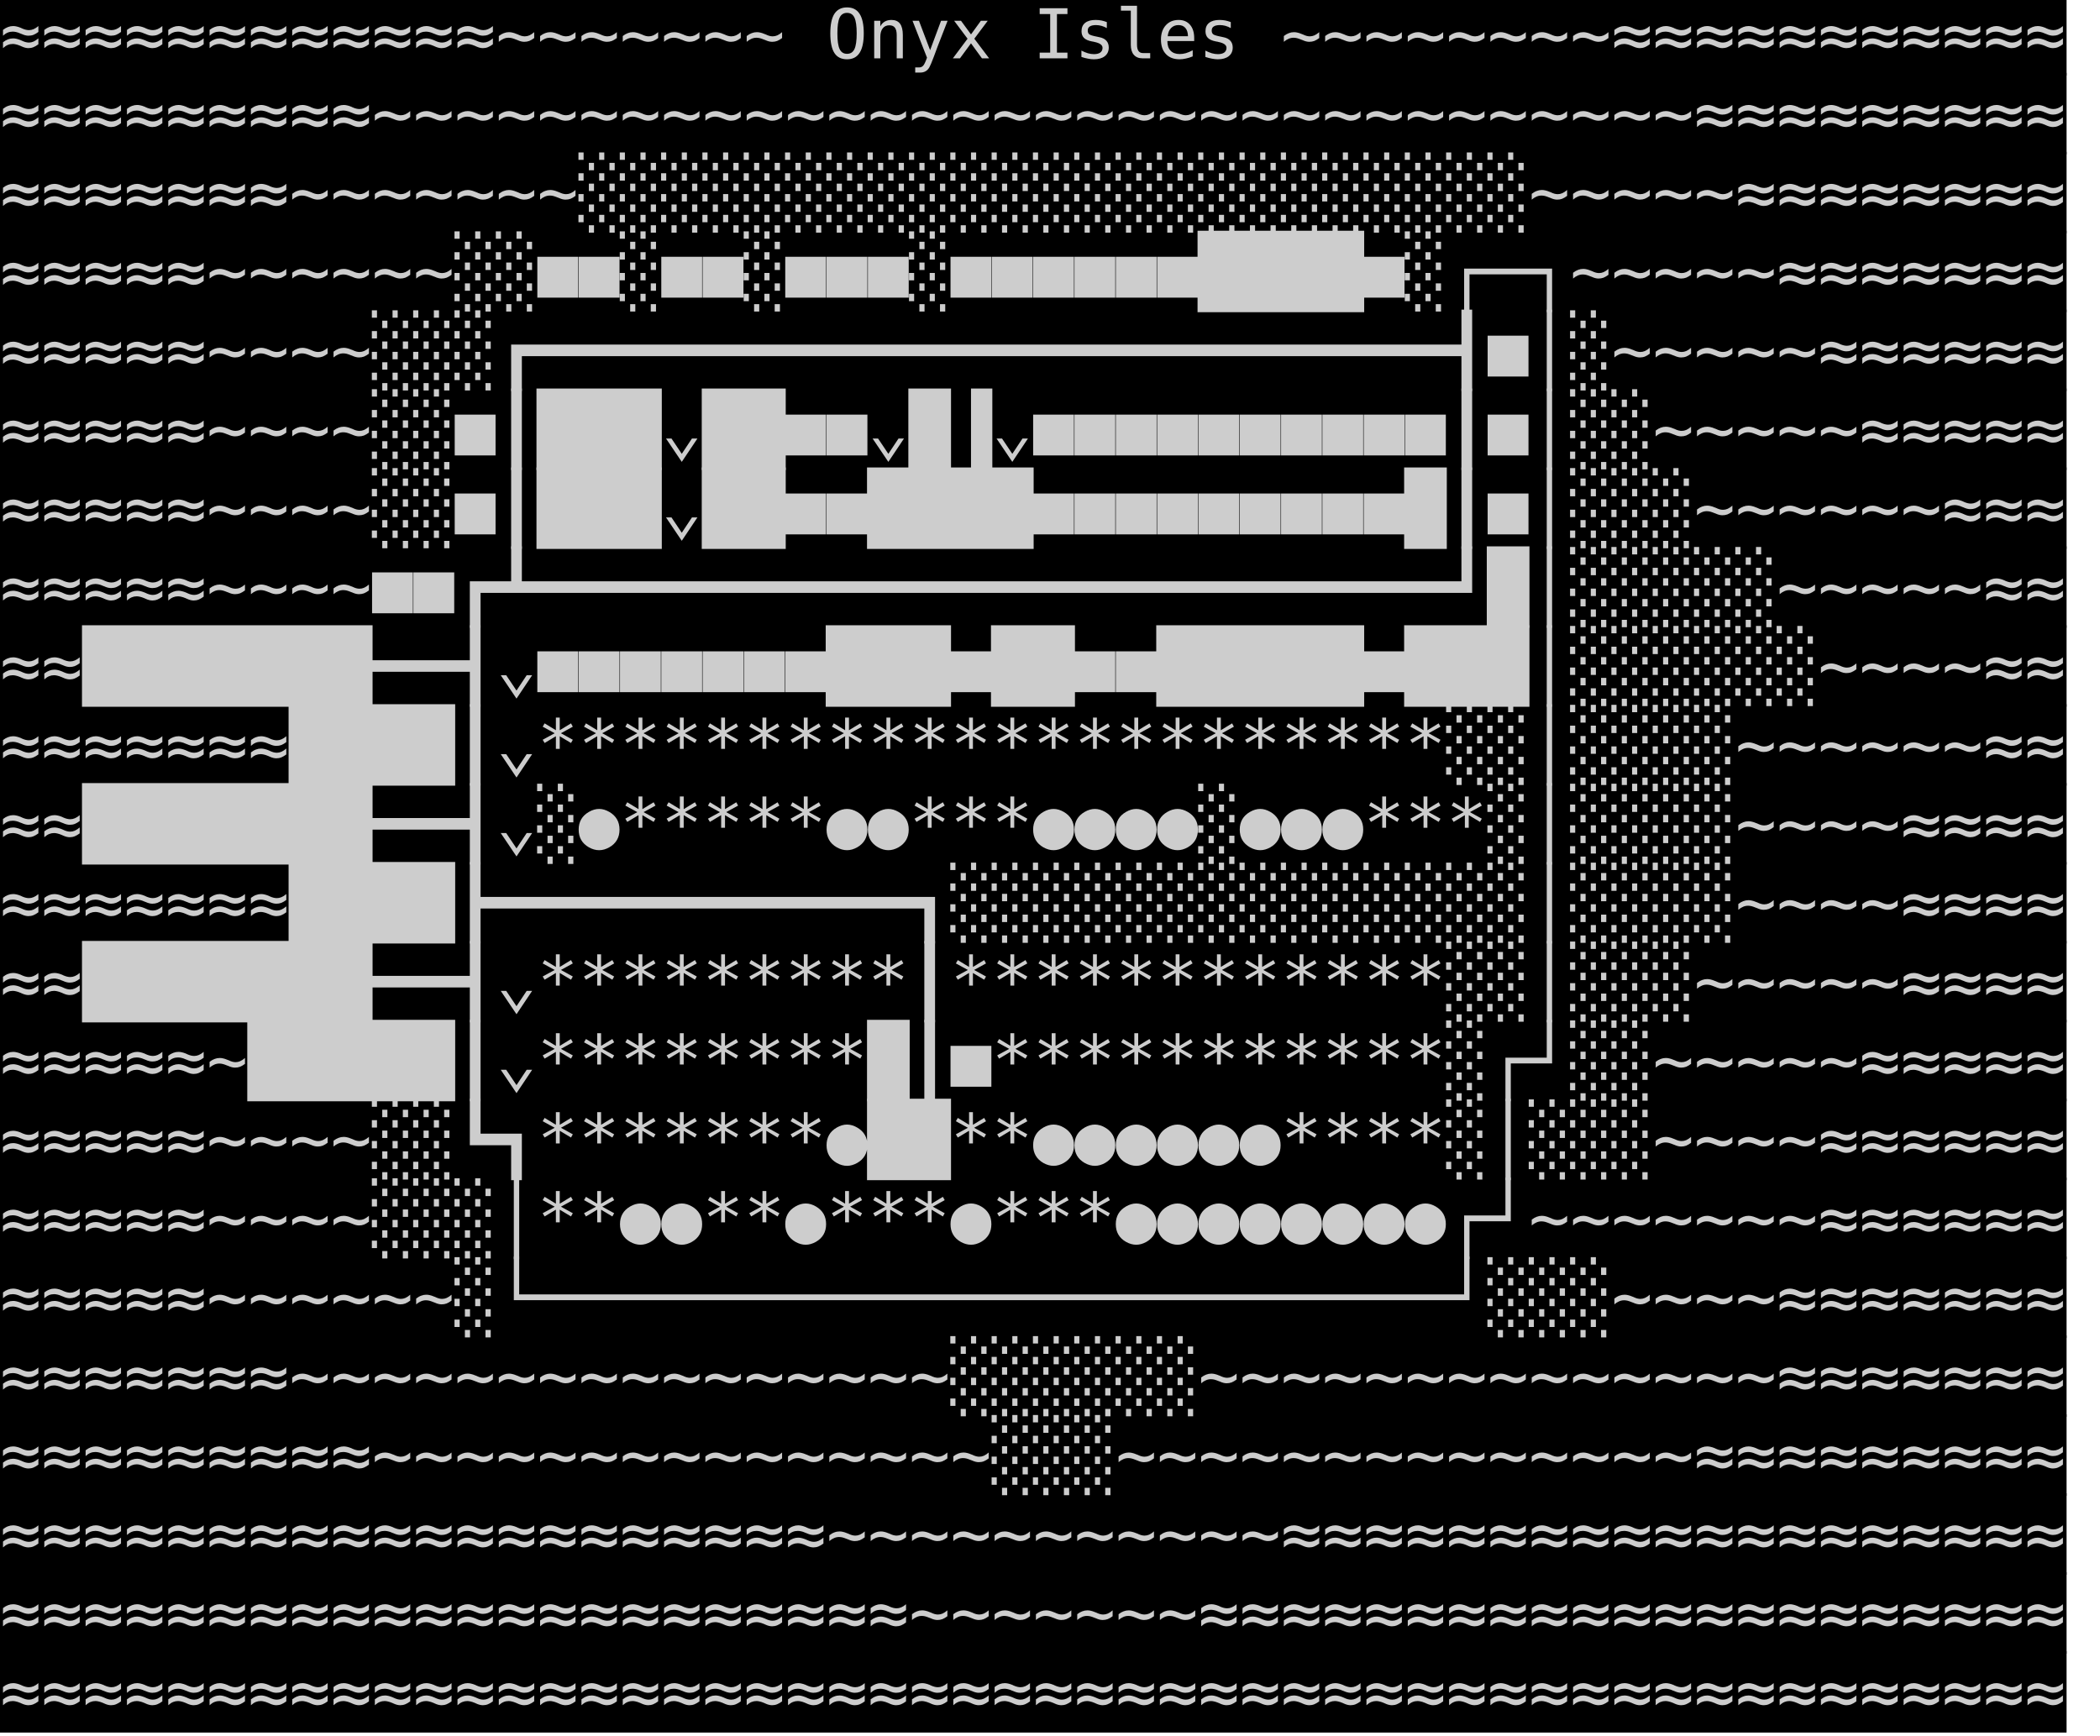
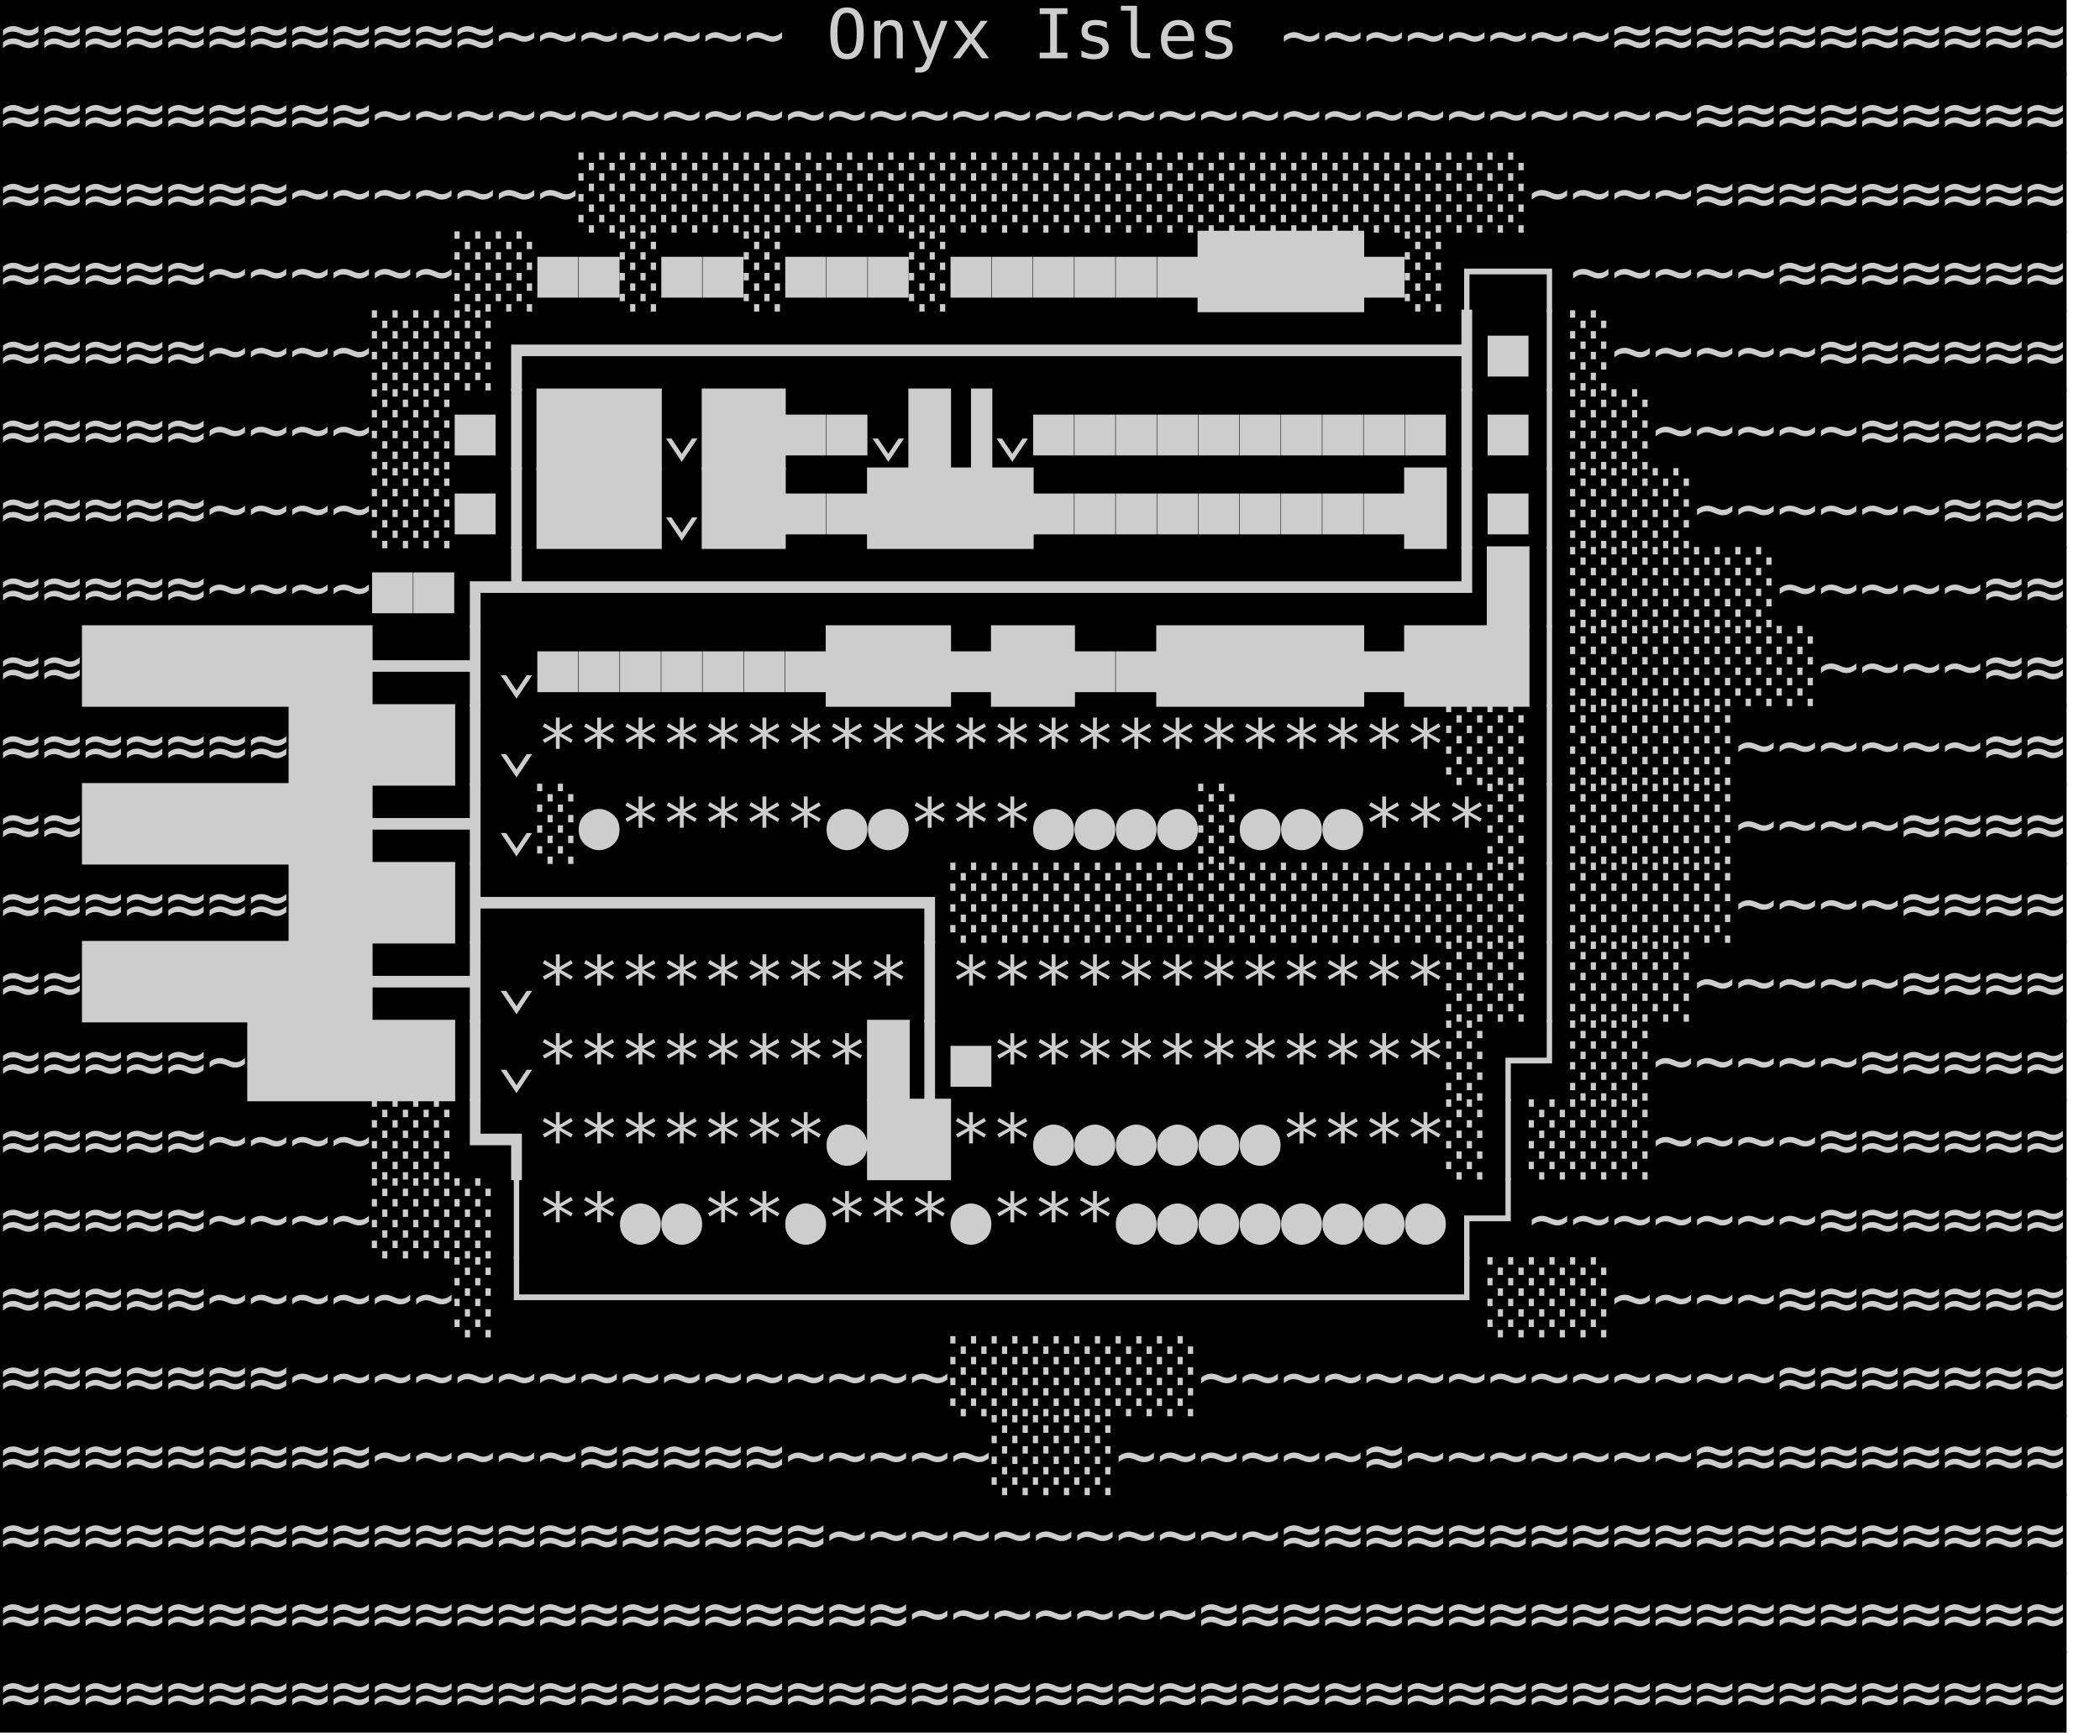
<svg xmlns="http://www.w3.org/2000/svg" version="1.1" width="306.0px" height="253.0px" viewBox="0 0 306.0 253.0" style="letter-spacing:0em;font-size:10px;font-family:'DejaVu Sans Mono';stroke:none">
  <text y="8.5" x="0.0" style="fill:#000000">██████████████████████████████████████████████████</text>
█<text y="20.0" x="0.0" style="fill:#000000">██████████████████████████████████████████████████</text>
█<text y="31.5" x="0.0" style="fill:#000000">██████████████████████████████████████████████████</text>
█<text y="43.0" x="0.0" style="fill:#000000">██████████████████████████████████████████████████</text>
█<text y="54.5" x="0.0" style="fill:#000000">██████████████████████████████████████████████████</text>
█<text y="66.0" x="0.0" style="fill:#000000">██████████████████████████████████████████████████</text>
█<text y="77.5" x="0.0" style="fill:#000000">██████████████████████████████████████████████████</text>
█<text y="89.0" x="0.0" style="fill:#000000">██████████████████████████████████████████████████</text>
█<text y="100.5" x="0.0" style="fill:#000000">██████████████████████████████████████████████████</text>
█<text y="112.0" x="0.0" style="fill:#000000">██████████████████████████████████████████████████</text>
█<text y="123.5" x="0.0" style="fill:#000000">██████████████████████████████████████████████████</text>
█<text y="135.0" x="0.0" style="fill:#000000">██████████████████████████████████████████████████</text>
█<text y="146.5" x="0.0" style="fill:#000000">██████████████████████████████████████████████████</text>
█<text y="158.0" x="0.0" style="fill:#000000">██████████████████████████████████████████████████</text>
█<text y="169.5" x="0.0" style="fill:#000000">██████████████████████████████████████████████████</text>
█<text y="181.0" x="0.0" style="fill:#000000">██████████████████████████████████████████████████</text>
█<text y="192.5" x="0.0" style="fill:#000000">██████████████████████████████████████████████████</text>
█<text y="204.0" x="0.0" style="fill:#000000">██████████████████████████████████████████████████</text>
█<text y="215.5" x="0.0" style="fill:#000000">██████████████████████████████████████████████████</text>
█<text y="227.0" x="0.0" style="fill:#000000">██████████████████████████████████████████████████</text>
█<text y="238.5" x="0.0" style="fill:#000000">██████████████████████████████████████████████████</text>
█<text y="250.0" x="0.0" style="fill:#000000">██████████████████████████████████████████████████</text>
█<text y="8.5" x="0.0" style="fill:#cdcdcd">≈≈≈≈≈≈≈≈≈≈≈≈~~~~~~~ Onyx Isles ~~~~~~~~≈≈≈≈≈≈≈≈≈≈≈</text>
≈<text y="20.0" x="0.0" style="fill:#cdcdcd">≈≈≈≈≈≈≈≈≈~~~~~~~~~~~~~~~~~~~~~~~~~~~~~~~~≈≈≈≈≈≈≈≈≈</text>
- ≈<text y="31.5" x="0.0" style="fill:#cdcdcd">≈≈≈≈≈≈≈~~~~~~~░░░░░░░░░░░░░░░░░░░░░░░~~~~~≈≈≈≈≈≈≈≈</text>
+ ≈<text y="31.5" x="0.0" style="fill:#cdcdcd">≈≈≈≈≈≈≈~~~~~~~░░░░░░░░░░░░░░░░░░░░░░░~~~~≈≈≈≈≈≈≈≈≈</text>
≈<text y="43.0" x="0.0" style="fill:#cdcdcd">≈≈≈≈≈~~~~~~░░■■░■■░■■■░■■■■■■████■░┌─┐~~~~~≈≈≈≈≈≈≈</text>
≈<text y="54.5" x="0.0" style="fill:#cdcdcd">≈≈≈≈≈~~~~░░░┏━━━━━━━━━━━━━━━━━━━━━━┫■│░~~~~~≈≈≈≈≈≈</text>
≈<text y="66.0" x="0.0" style="fill:#cdcdcd">≈≈≈≈≈~~~~░░■┃███⌄██■■⌄█▐⌄■■■■■■■■■■┃■│░░~~~~~≈≈≈≈≈</text>
≈<text y="77.5" x="0.0" style="fill:#cdcdcd">≈≈≈≈≈~~~~░░■┃███⌄██■■████■■■■■■■■■█┃■│░░░~~~~~~≈≈≈</text>
≈<text y="89.0" x="0.0" style="fill:#cdcdcd">≈≈≈≈≈~~~~■■┏┻━━━━━━━━━━━━━━━━━━━━━━┛█│░░░░░~~~~~≈≈</text>
≈<text y="100.5" x="0.0" style="fill:#cdcdcd">≈≈███████━━┫⌄■■■■■■■███■██■■█████■███│░░░░░░~~~~≈≈</text>
≈<text y="112.0" x="0.0" style="fill:#cdcdcd">≈≈≈≈≈≈≈████┃⌄**********************░░│░░░░~~~~~~≈≈</text>
≈<text y="123.5" x="0.0" style="fill:#cdcdcd">≈≈███████━━┫⌄░●*****●●***●●●●░●●●***░│░░░░~~~~≈≈≈≈</text>
≈<text y="135.0" x="0.0" style="fill:#cdcdcd">≈≈≈≈≈≈≈████┣━━━━━━━━━━┓░░░░░░░░░░░░░░│░░░░~~~~≈≈≈≈</text>
≈<text y="146.5" x="0.0" style="fill:#cdcdcd">≈≈███████━━┫⌄*********┃************░░│░░░~~~~~≈≈≈≈</text>
≈<text y="158.0" x="0.0" style="fill:#cdcdcd">≈≈≈≈≈~█████┃⌄********█┃■***********░┌┘░░~~~~~≈≈≈≈≈</text>
≈<text y="169.5" x="0.0" style="fill:#cdcdcd">≈≈≈≈≈~~~~░░┗┓*******●██**●●●●●●****░│░░░~~~~≈≈≈≈≈≈</text>
≈<text y="181.0" x="0.0" style="fill:#cdcdcd">≈≈≈≈≈~~~~░░░│**●●**●***●***●●●●●●●●┌┘~~~~~~~≈≈≈≈≈≈</text>
≈<text y="192.5" x="0.0" style="fill:#cdcdcd">≈≈≈≈≈~~~~~~░└──────────────────────┘░░░~~~~≈≈≈≈≈≈≈</text>
≈<text y="204.0" x="0.0" style="fill:#cdcdcd">≈≈≈≈≈≈≈~~~~~~~~~~~~~~~~░░░░░░~~~~~~~~~~~~~~≈≈≈≈≈≈≈</text>
- ≈<text y="215.5" x="0.0" style="fill:#cdcdcd">≈≈≈≈≈≈≈≈≈~~~~~~~~~~~~~~~░░░~~~~~~~~~~~~~~≈≈≈≈≈≈≈≈≈</text>
+ ≈<text y="215.5" x="0.0" style="fill:#cdcdcd">≈≈≈≈≈≈≈≈≈~~~~~≈≈≈≈≈~~~~~░░░~~~~~~≈~~~~~~~≈≈≈≈≈≈≈≈≈</text>
≈<text y="227.0" x="0.0" style="fill:#cdcdcd">≈≈≈≈≈≈≈≈≈≈≈≈≈≈≈≈≈≈≈≈~~~~~~~~~~~≈≈≈≈≈≈≈≈≈≈≈≈≈≈≈≈≈≈≈</text>
≈<text y="238.5" x="0.0" style="fill:#cdcdcd">≈≈≈≈≈≈≈≈≈≈≈≈≈≈≈≈≈≈≈≈≈≈~~~~~~~≈≈≈≈≈≈≈≈≈≈≈≈≈≈≈≈≈≈≈≈≈</text>
≈<text y="250.0" x="0.0" style="fill:#cdcdcd">≈≈≈≈≈≈≈≈≈≈≈≈≈≈≈≈≈≈≈≈≈≈≈≈≈≈≈≈≈≈≈≈≈≈≈≈≈≈≈≈≈≈≈≈≈≈≈≈≈≈</text>
≈</svg>
